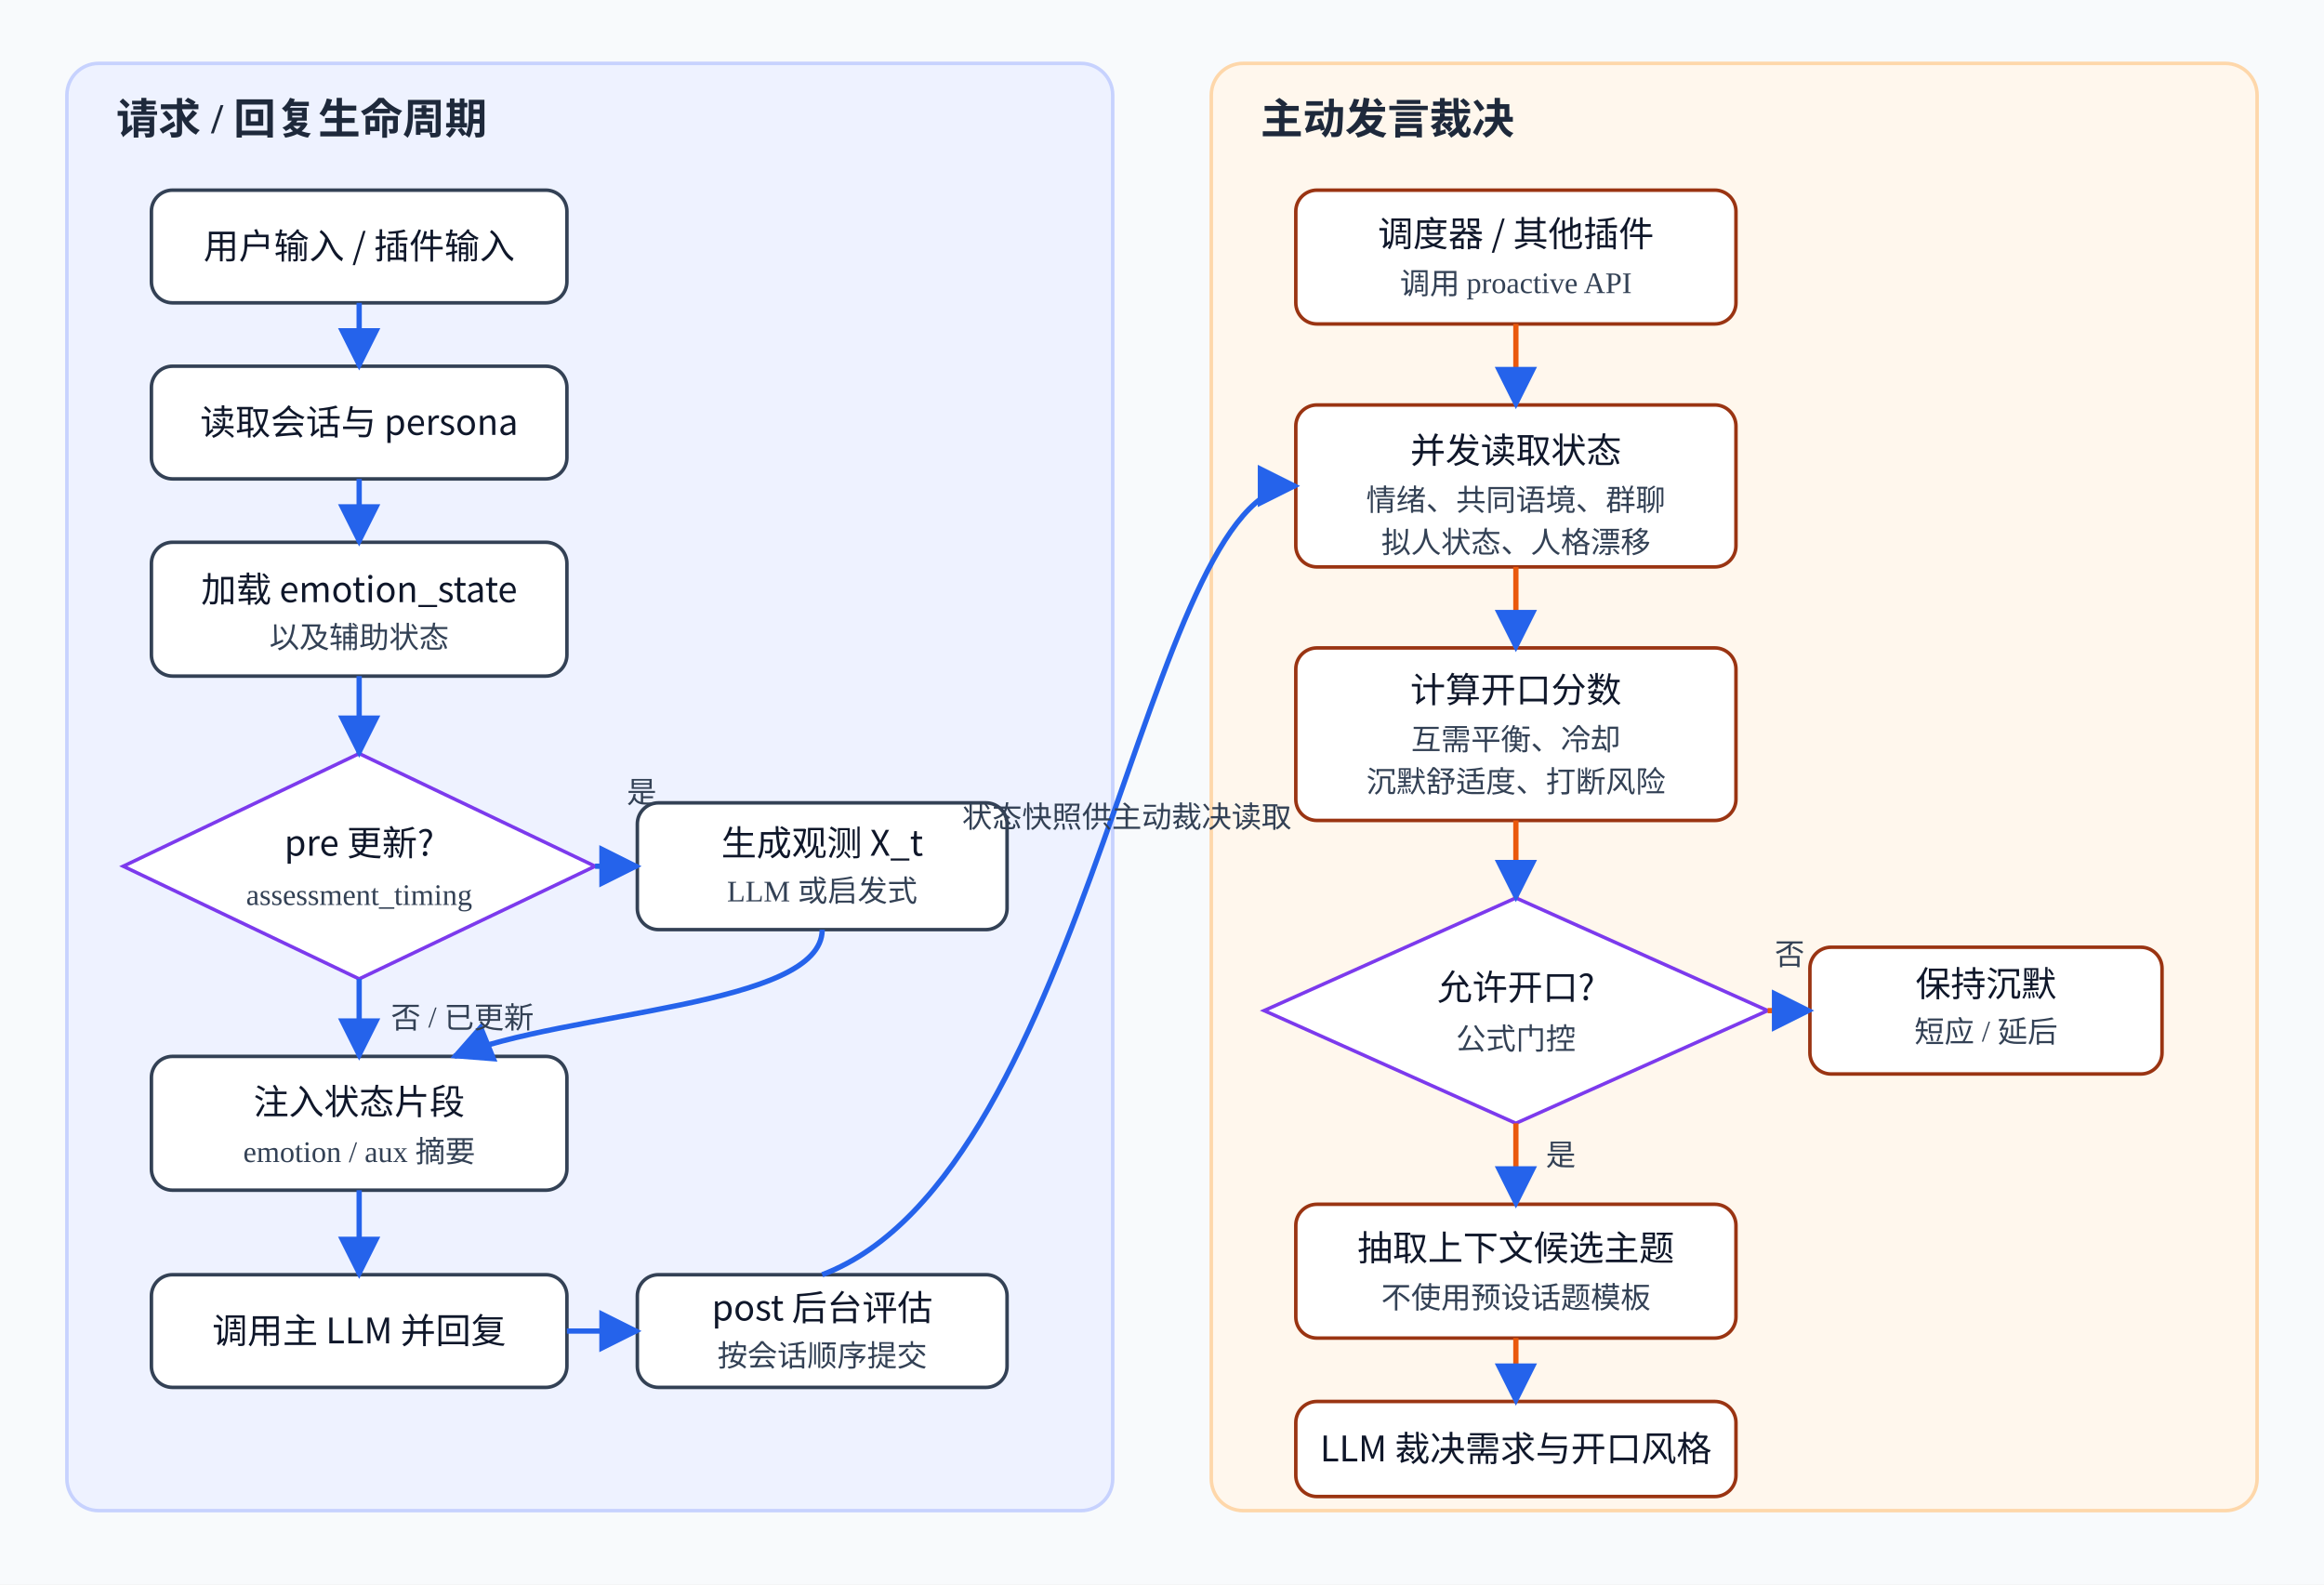
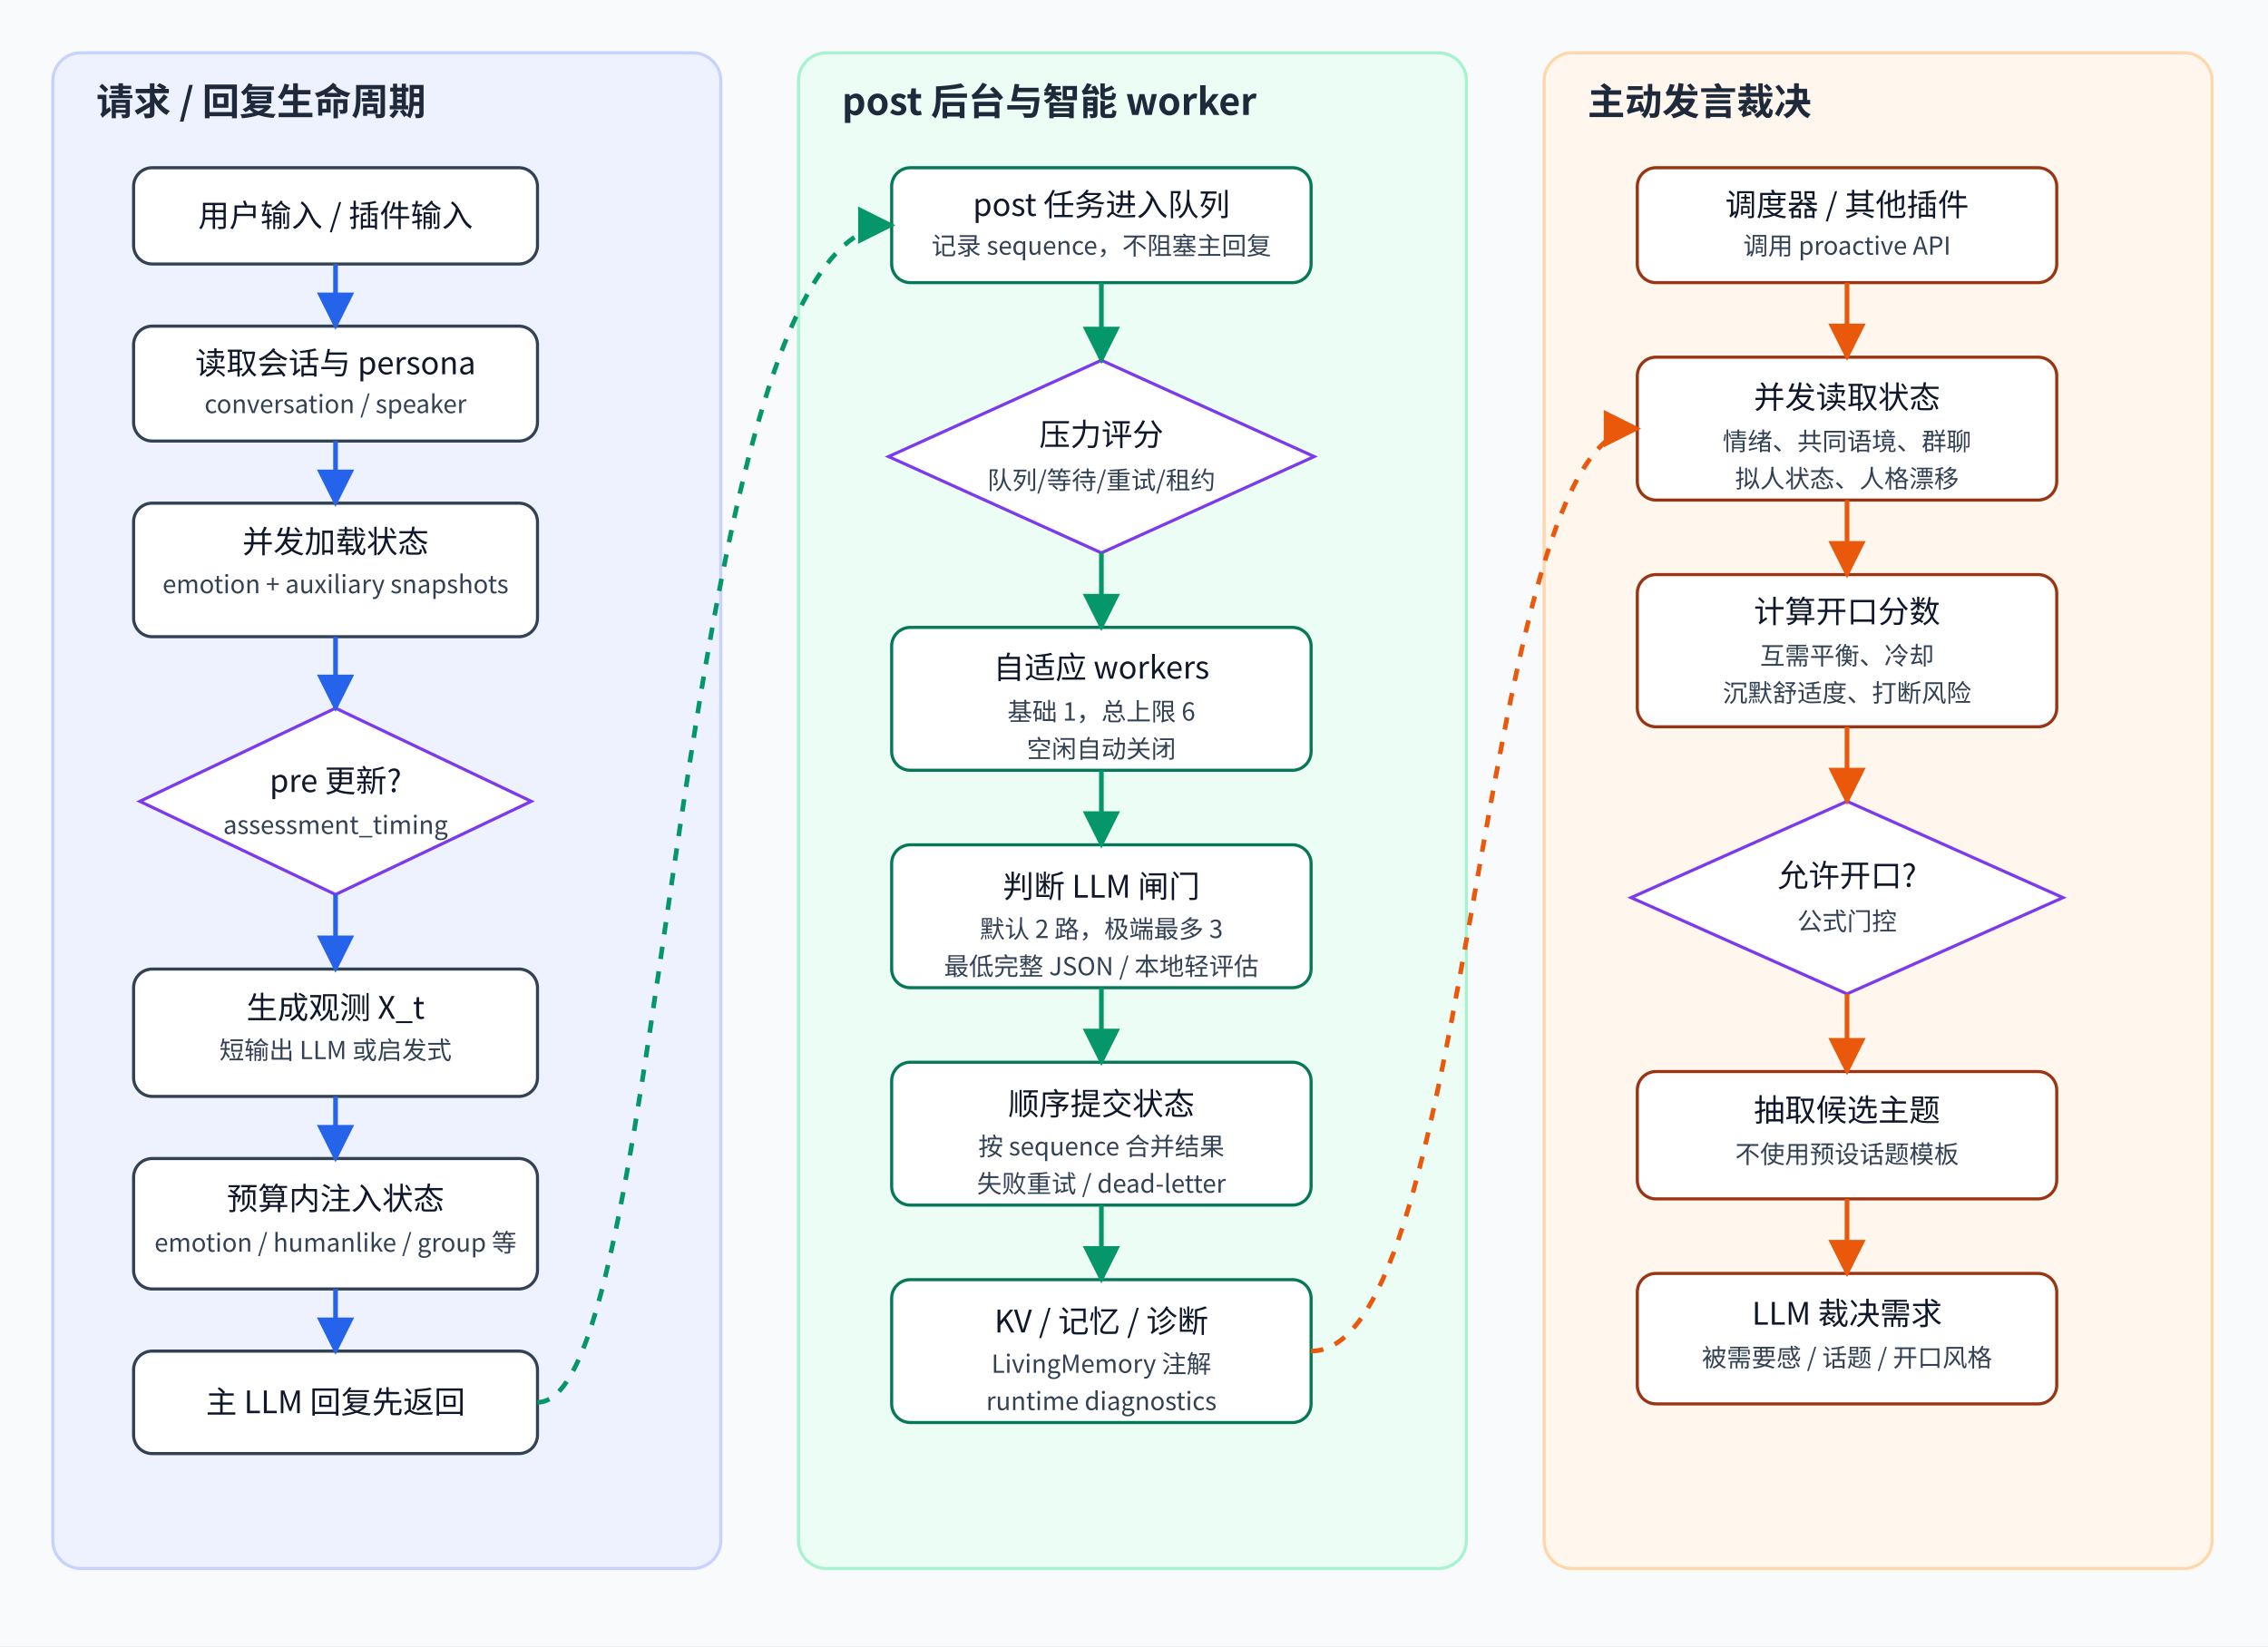
- <svg xmlns="http://www.w3.org/2000/svg" width="1320" height="900" viewBox="0 0 1320 900" role="img" aria-labelledby="title desc">
+ <svg xmlns="http://www.w3.org/2000/svg" width="1460" height="1060" viewBox="0 0 1460 1060" role="img" aria-labelledby="title desc">
  <defs>
-     <marker id="arrow" viewBox="0 0 10 10" refX="9" refY="5" markerWidth="8" markerHeight="8" orient="auto-start-reverse">
+     <marker id="arrowBlue" viewBox="0 0 10 10" refX="9" refY="5" markerWidth="8" markerHeight="8" orient="auto-start-reverse">
      <path d="M 0 0 L 10 5 L 0 10 z" fill="#2563eb" />
+     </marker>
+     <marker id="arrowGreen" viewBox="0 0 10 10" refX="9" refY="5" markerWidth="8" markerHeight="8" orient="auto-start-reverse">
+       <path d="M 0 0 L 10 5 L 0 10 z" fill="#059669" />
+     </marker>
+     <marker id="arrowOrange" viewBox="0 0 10 10" refX="9" refY="5" markerWidth="8" markerHeight="8" orient="auto-start-reverse">
+       <path d="M 0 0 L 10 5 L 0 10 z" fill="#ea580c" />
    </marker>
    <style>
      .bg { fill: #f8fafc; }
      .panel { fill: #eef2ff; stroke: #c7d2fe; stroke-width: 2; }
-       .panel2 { fill: #fff7ed; stroke: #fed7aa; stroke-width: 2; }
+       .panelWorker { fill: #ecfdf5; stroke: #a7f3d0; stroke-width: 2; }
+       .panelProactive { fill: #fff7ed; stroke: #fed7aa; stroke-width: 2; }
      .node { fill: #ffffff; stroke: #334155; stroke-width: 2; }
-       .node2 { fill: #ffffff; stroke: #9a3412; stroke-width: 2; }
+       .nodeGreen { fill: #ffffff; stroke: #047857; stroke-width: 2; }
+       .nodeOrange { fill: #ffffff; stroke: #9a3412; stroke-width: 2; }
      .decision { fill: #ffffff; stroke: #7c3aed; stroke-width: 2; }
      .text { font-family: "Microsoft YaHei", "Noto Sans CJK SC", Arial, sans-serif; font-size: 20px; fill: #0f172a; }
-       .small { font-size: 17px; fill: #334155; }
-       .label { font-size: 24px; font-weight: 700; fill: #1e293b; }
-       .arrow { stroke: #2563eb; stroke-width: 3; fill: none; marker-end: url(#arrow); }
-       .orange { stroke: #ea580c; }
+       .small { font-family: "Microsoft YaHei", "Noto Sans CJK SC", Arial, sans-serif; font-size: 16px; fill: #334155; }
+       .label { font-family: "Microsoft YaHei", "Noto Sans CJK SC", Arial, sans-serif; font-size: 24px; font-weight: 700; fill: #1e293b; }
+       .arrowBlue { stroke: #2563eb; stroke-width: 3; fill: none; marker-end: url(#arrowBlue); }
+       .arrowGreen { stroke: #059669; stroke-width: 3; fill: none; marker-end: url(#arrowGreen); }
+       .arrowOrange { stroke: #ea580c; stroke-width: 3; fill: none; marker-end: url(#arrowOrange); }
+       .dash { stroke-dasharray: 8 8; }
    </style>
  </defs>
-   <rect class="bg" width="1320" height="900" />
-   <rect class="panel" x="38" y="36" width="594" height="822" rx="18" />
-   <text class="label" x="66" y="76">请求 / 回复生命周期</text>
+   <rect class="bg" width="1460" height="1060" />
+   <rect class="panel" x="34" y="34" width="430" height="976" rx="18" />
+   <text class="label" x="62" y="74">请求 / 回复生命周期</text>
  <g>
-     <rect class="node" x="86" y="108" width="236" height="64" rx="12" />
-     <text class="text" x="204" y="147" text-anchor="middle">用户输入 / 插件输入</text>
-     <rect class="node" x="86" y="208" width="236" height="64" rx="12" />
-     <text class="text" x="204" y="247" text-anchor="middle">读取会话与 persona</text>
-     <rect class="node" x="86" y="308" width="236" height="76" rx="12" />
-     <text class="text" x="204" y="342" text-anchor="middle">加载 emotion_state</text>
-     <text class="small" x="204" y="368" text-anchor="middle">以及辅助状态</text>
-     <path class="decision" d="M204 428 L338 492 L204 556 L70 492 Z" />
-     <text class="text" x="204" y="486" text-anchor="middle">pre 更新?</text>
-     <text class="small" x="204" y="514" text-anchor="middle">assessment_timing</text>
-     <rect class="node" x="362" y="456" width="210" height="72" rx="12" />
-     <text class="text" x="467" y="486" text-anchor="middle">生成观测 X_t</text>
-     <text class="small" x="467" y="512" text-anchor="middle">LLM 或启发式</text>
-     <rect class="node" x="86" y="600" width="236" height="76" rx="12" />
-     <text class="text" x="204" y="633" text-anchor="middle">注入状态片段</text>
-     <text class="small" x="204" y="660" text-anchor="middle">emotion / aux 摘要</text>
-     <rect class="node" x="86" y="724" width="236" height="64" rx="12" />
-     <text class="text" x="204" y="763" text-anchor="middle">调用主 LLM 并回复</text>
-     <rect class="node" x="362" y="724" width="210" height="64" rx="12" />
-     <text class="text" x="467" y="750" text-anchor="middle">post 后台评估</text>
-     <text class="small" x="467" y="776" text-anchor="middle">按会话顺序提交</text>
+     <rect class="node" x="86" y="108" width="260" height="62" rx="12" />
+     <text class="text" x="216" y="146" text-anchor="middle">用户输入 / 插件输入</text>
+     <rect class="node" x="86" y="210" width="260" height="74" rx="12" />
+     <text class="text" x="216" y="241" text-anchor="middle">读取会话与 persona</text>
+     <text class="small" x="216" y="266" text-anchor="middle">conversation / speaker</text>
+     <rect class="node" x="86" y="324" width="260" height="86" rx="12" />
+     <text class="text" x="216" y="356" text-anchor="middle">并发加载状态</text>
+     <text class="small" x="216" y="382" text-anchor="middle">emotion + auxiliary snapshots</text>
+     <path class="decision" d="M216 456 L342 516 L216 576 L90 516 Z" />
+     <text class="text" x="216" y="510" text-anchor="middle">pre 更新?</text>
+     <text class="small" x="216" y="537" text-anchor="middle">assessment_timing</text>
+     <rect class="node" x="86" y="624" width="260" height="82" rx="12" />
+     <text class="text" x="216" y="656" text-anchor="middle">生成观测 X_t</text>
+     <text class="small" x="216" y="682" text-anchor="middle">短输出 LLM 或启发式</text>
+     <rect class="node" x="86" y="746" width="260" height="84" rx="12" />
+     <text class="text" x="216" y="779" text-anchor="middle">预算内注入状态</text>
+     <text class="small" x="216" y="806" text-anchor="middle">emotion / humanlike / group 等</text>
+     <rect class="node" x="86" y="870" width="260" height="66" rx="12" />
+     <text class="text" x="216" y="910" text-anchor="middle">主 LLM 回复先返回</text>
  </g>
-   <path class="arrow" d="M204 172 V208" />
-   <path class="arrow" d="M204 272 V308" />
-   <path class="arrow" d="M204 384 V428" />
-   <path class="arrow" d="M338 492 H362" />
-   <path class="arrow" d="M467 528 C467 572 322 574 258 600" />
-   <path class="arrow" d="M204 556 V600" />
-   <path class="arrow" d="M204 676 V724" />
-   <path class="arrow" d="M322 756 H362" />
-   <text class="small" x="356" y="456">是</text>
-   <text class="small" x="222" y="584">否 / 已更新</text>
-   <rect class="panel2" x="688" y="36" width="594" height="822" rx="18" />
-   <text class="label" x="716" y="76">主动发言裁决</text>
+   <path class="arrowBlue" d="M216 170 V210" />
+   <path class="arrowBlue" d="M216 284 V324" />
+   <path class="arrowBlue" d="M216 410 V456" />
+   <path class="arrowBlue" d="M216 576 V624" />
+   <path class="arrowBlue" d="M216 706 V746" />
+   <path class="arrowBlue" d="M216 830 V870" />
+   <rect class="panelWorker" x="514" y="34" width="430" height="976" rx="18" />
+   <text class="label" x="542" y="74">post 后台与智能 worker</text>
  <g>
-     <rect class="node2" x="736" y="108" width="250" height="76" rx="12" />
-     <text class="text" x="861" y="140" text-anchor="middle">调度器 / 其他插件</text>
-     <text class="small" x="861" y="167" text-anchor="middle">调用 proactive API</text>
-     <rect class="node2" x="736" y="230" width="250" height="92" rx="12" />
-     <text class="text" x="861" y="263" text-anchor="middle">并发读取状态</text>
-     <text class="small" x="861" y="290" text-anchor="middle">情绪、共同语境、群聊</text>
-     <text class="small" x="861" y="314" text-anchor="middle">拟人状态、人格漂移</text>
-     <rect class="node2" x="736" y="368" width="250" height="98" rx="12" />
-     <text class="text" x="861" y="399" text-anchor="middle">计算开口分数</text>
-     <text class="small" x="861" y="426" text-anchor="middle">互需平衡、冷却</text>
-     <text class="small" x="861" y="450" text-anchor="middle">沉默舒适度、打断风险</text>
-     <path class="decision" d="M861 510 L1004 574 L861 638 L718 574 Z" />
-     <text class="text" x="861" y="568" text-anchor="middle">允许开口?</text>
-     <text class="small" x="861" y="596" text-anchor="middle">公式门控</text>
-     <rect class="node2" x="1028" y="538" width="200" height="72" rx="12" />
-     <text class="text" x="1128" y="566" text-anchor="middle">保持沉默</text>
-     <text class="small" x="1128" y="592" text-anchor="middle">短应 / 延后</text>
-     <rect class="node2" x="736" y="684" width="250" height="76" rx="12" />
-     <text class="text" x="861" y="716" text-anchor="middle">抽取上下文候选主题</text>
-     <text class="small" x="861" y="743" text-anchor="middle">不使用预设话题模板</text>
-     <rect class="node2" x="736" y="796" width="250" height="54" rx="12" />
-     <text class="text" x="861" y="830" text-anchor="middle">LLM 裁决需求与开口风格</text>
+     <rect class="nodeGreen" x="574" y="108" width="270" height="74" rx="12" />
+     <text class="text" x="709" y="139" text-anchor="middle">post 任务进入队列</text>
+     <text class="small" x="709" y="164" text-anchor="middle">记录 sequence，不阻塞主回复</text>
+     <path class="decision" d="M709 232 L846 294 L709 356 L572 294 Z" />
+     <text class="text" x="709" y="287" text-anchor="middle">压力评分</text>
+     <text class="small" x="709" y="315" text-anchor="middle">队列/等待/重试/租约</text>
+     <rect class="nodeGreen" x="574" y="404" width="270" height="92" rx="12" />
+     <text class="text" x="709" y="437" text-anchor="middle">自适应 workers</text>
+     <text class="small" x="709" y="464" text-anchor="middle">基础 1，总上限 6</text>
+     <text class="small" x="709" y="488" text-anchor="middle">空闲自动关闭</text>
+     <rect class="nodeGreen" x="574" y="544" width="270" height="92" rx="12" />
+     <text class="text" x="709" y="578" text-anchor="middle">判断 LLM 闸门</text>
+     <text class="small" x="709" y="604" text-anchor="middle">默认 2 路，极端最多 3</text>
+     <text class="small" x="709" y="628" text-anchor="middle">最低完整 JSON / 本地轻评估</text>
+     <rect class="nodeGreen" x="574" y="684" width="270" height="92" rx="12" />
+     <text class="text" x="709" y="718" text-anchor="middle">顺序提交状态</text>
+     <text class="small" x="709" y="744" text-anchor="middle">按 sequence 合并结果</text>
+     <text class="small" x="709" y="768" text-anchor="middle">失败重试 / dead-letter</text>
+     <rect class="nodeGreen" x="574" y="824" width="270" height="92" rx="12" />
+     <text class="text" x="709" y="858" text-anchor="middle">KV / 记忆 / 诊断</text>
+     <text class="small" x="709" y="884" text-anchor="middle">LivingMemory 注解</text>
+     <text class="small" x="709" y="908" text-anchor="middle">runtime diagnostics</text>
  </g>
-   <path class="arrow orange" d="M861 184 V230" />
-   <path class="arrow orange" d="M861 322 V368" />
-   <path class="arrow orange" d="M861 466 V510" />
-   <path class="arrow orange" d="M1004 574 H1028" />
-   <path class="arrow orange" d="M861 638 V684" />
-   <path class="arrow orange" d="M861 760 V796" />
-   <text class="small" x="1008" y="548">否</text>
-   <text class="small" x="878" y="662">是</text>
-   <path class="arrow" d="M467 724 C620 666 650 276 736 276" />
-   <text class="small" x="640" y="470" text-anchor="middle">状态快照供主动裁决读取</text>
+   <path class="arrowGreen" d="M709 182 V232" />
+   <path class="arrowGreen" d="M709 356 V404" />
+   <path class="arrowGreen" d="M709 496 V544" />
+   <path class="arrowGreen" d="M709 636 V684" />
+   <path class="arrowGreen" d="M709 776 V824" />
+   <path class="arrowGreen dash" d="M346 903 C432 903 432 145 574 145" />
+   <rect class="panelProactive" x="994" y="34" width="430" height="976" rx="18" />
+   <text class="label" x="1022" y="74">主动发言裁决</text>
+   <g>
+     <rect class="nodeOrange" x="1054" y="108" width="270" height="74" rx="12" />
+     <text class="text" x="1189" y="139" text-anchor="middle">调度器 / 其他插件</text>
+     <text class="small" x="1189" y="164" text-anchor="middle">调用 proactive API</text>
+     <rect class="nodeOrange" x="1054" y="230" width="270" height="92" rx="12" />
+     <text class="text" x="1189" y="263" text-anchor="middle">并发读取状态</text>
+     <text class="small" x="1189" y="290" text-anchor="middle">情绪、共同语境、群聊</text>
+     <text class="small" x="1189" y="314" text-anchor="middle">拟人状态、人格漂移</text>
+     <rect class="nodeOrange" x="1054" y="370" width="270" height="98" rx="12" />
+     <text class="text" x="1189" y="401" text-anchor="middle">计算开口分数</text>
+     <text class="small" x="1189" y="428" text-anchor="middle">互需平衡、冷却</text>
+     <text class="small" x="1189" y="452" text-anchor="middle">沉默舒适度、打断风险</text>
+     <path class="decision" d="M1189 516 L1328 578 L1189 640 L1050 578 Z" />
+     <text class="text" x="1189" y="571" text-anchor="middle">允许开口?</text>
+     <text class="small" x="1189" y="599" text-anchor="middle">公式门控</text>
+     <rect class="nodeOrange" x="1054" y="690" width="270" height="82" rx="12" />
+     <text class="text" x="1189" y="722" text-anchor="middle">抽取候选主题</text>
+     <text class="small" x="1189" y="749" text-anchor="middle">不使用预设话题模板</text>
+     <rect class="nodeOrange" x="1054" y="820" width="270" height="84" rx="12" />
+     <text class="text" x="1189" y="853" text-anchor="middle">LLM 裁决需求</text>
+     <text class="small" x="1189" y="880" text-anchor="middle">被需要感 / 话题 / 开口风格</text>
+   </g>
+   <path class="arrowOrange" d="M1189 182 V230" />
+   <path class="arrowOrange" d="M1189 322 V370" />
+   <path class="arrowOrange" d="M1189 468 V516" />
+   <path class="arrowOrange" d="M1189 640 V690" />
+   <path class="arrowOrange" d="M1189 772 V820" />
+   <path class="arrowOrange dash" d="M844 870 C950 870 950 276 1054 276" />
</svg>
